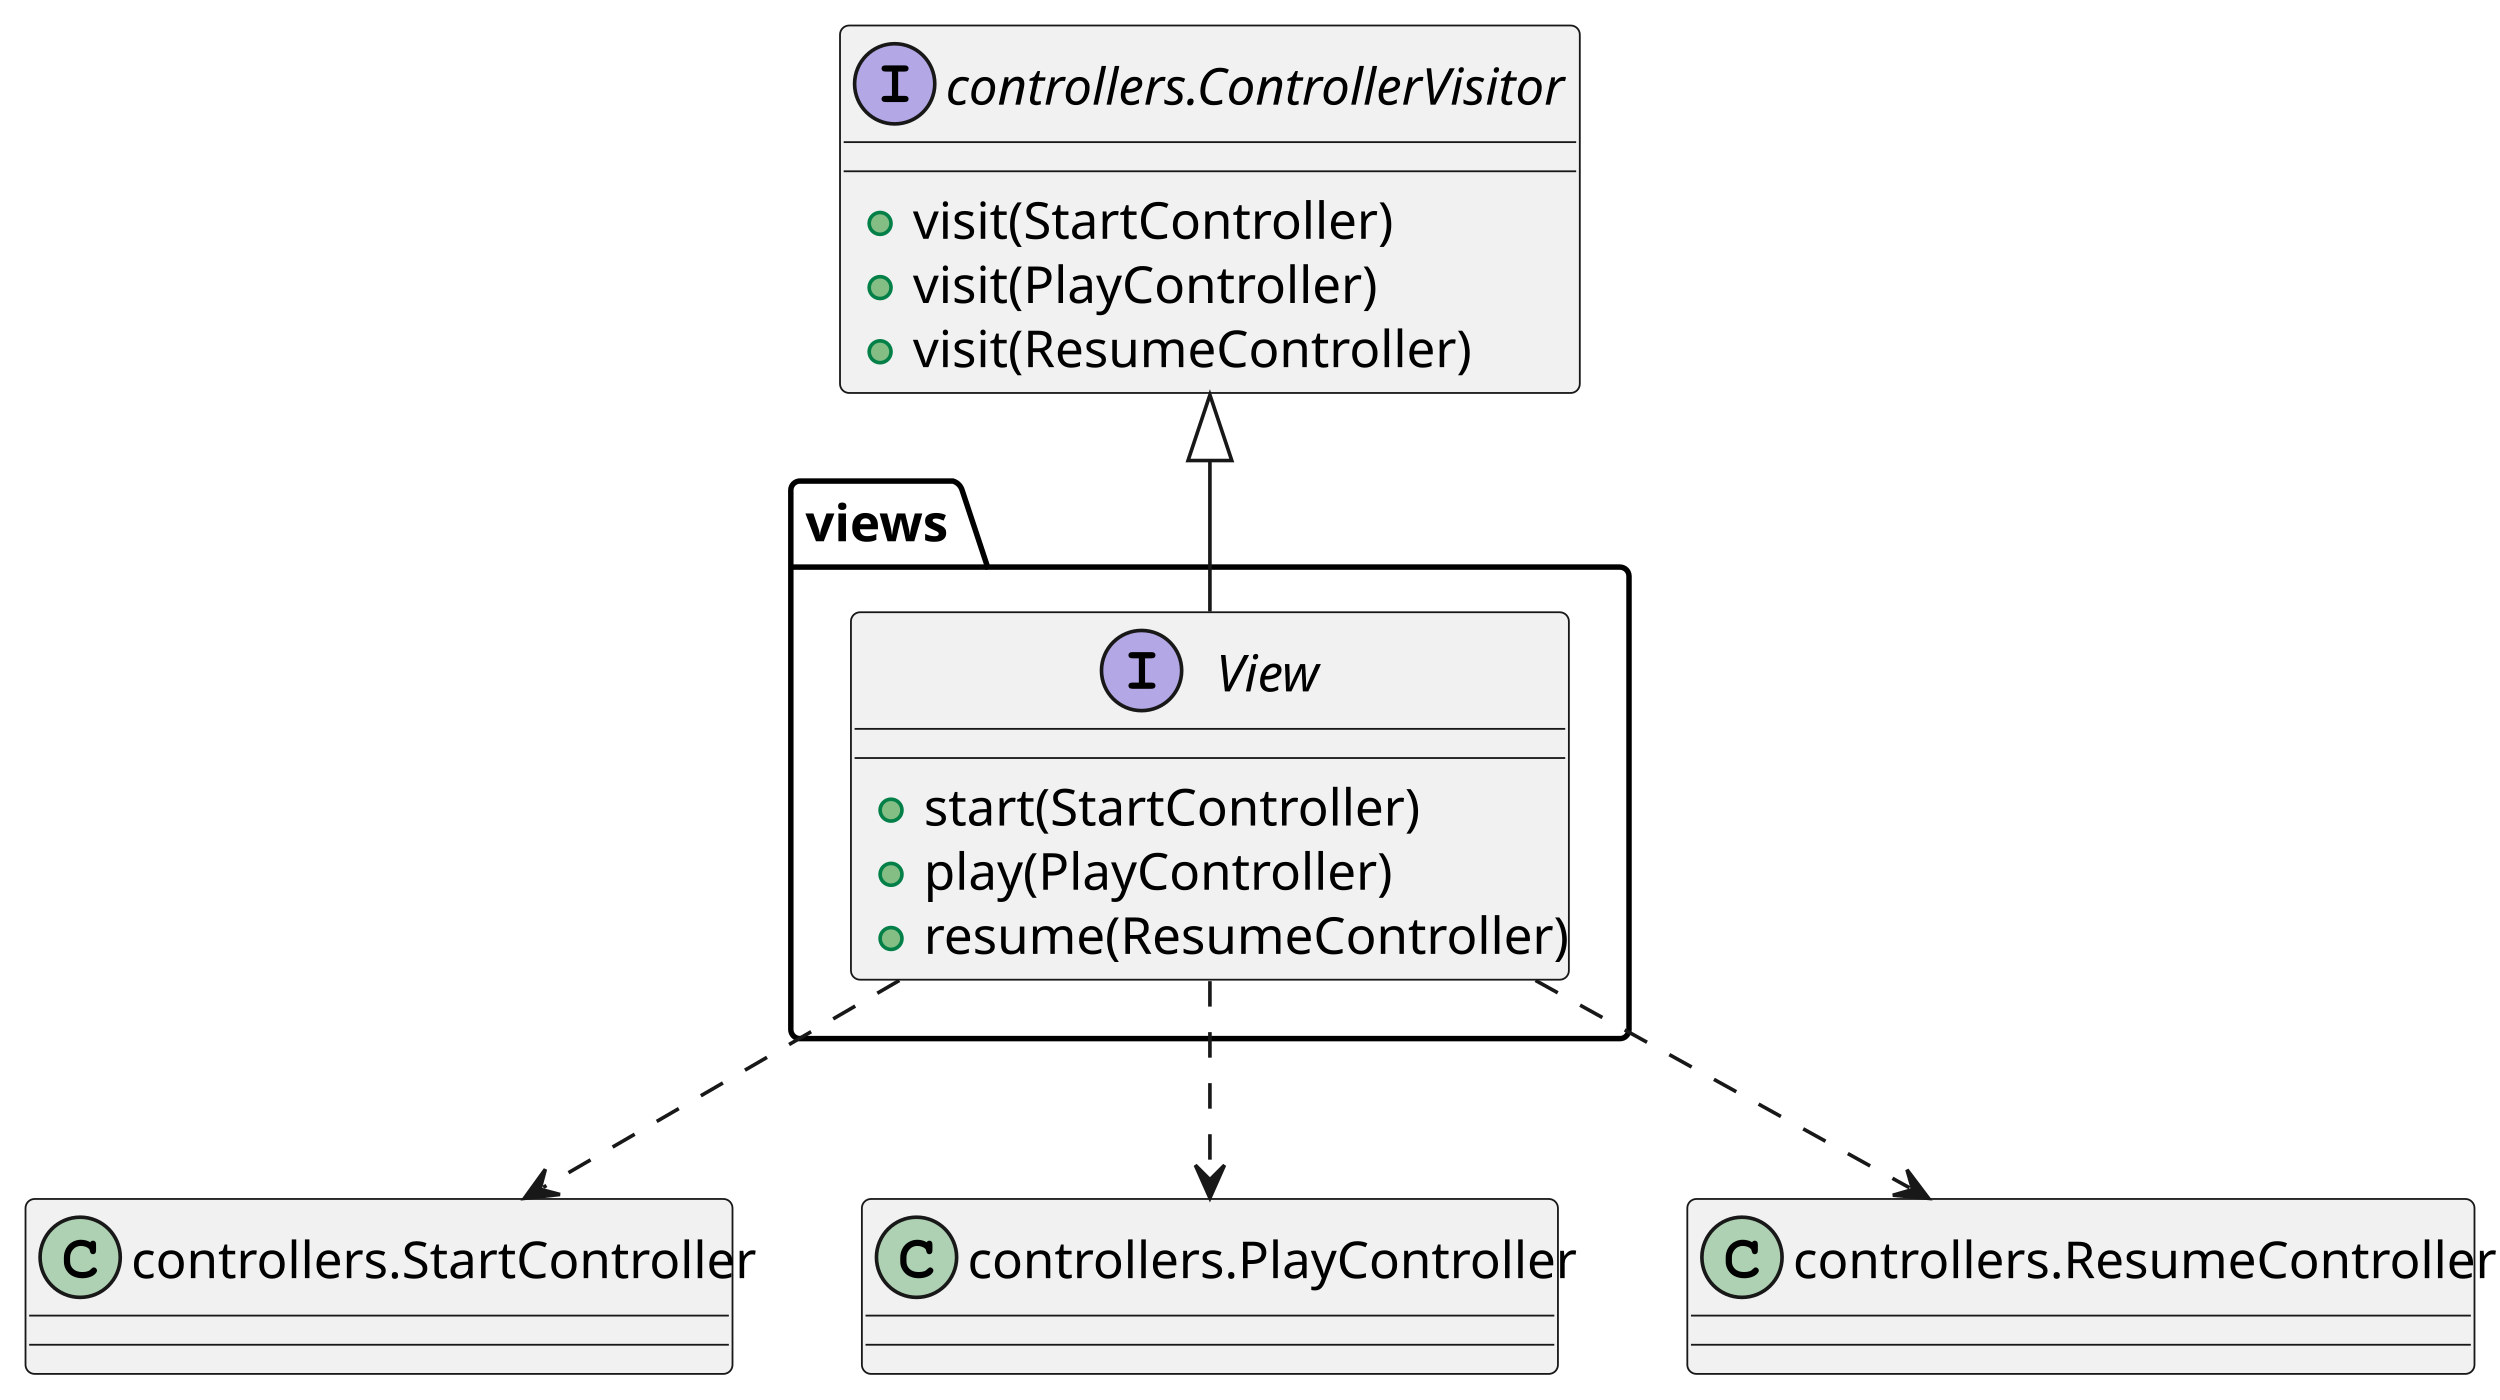
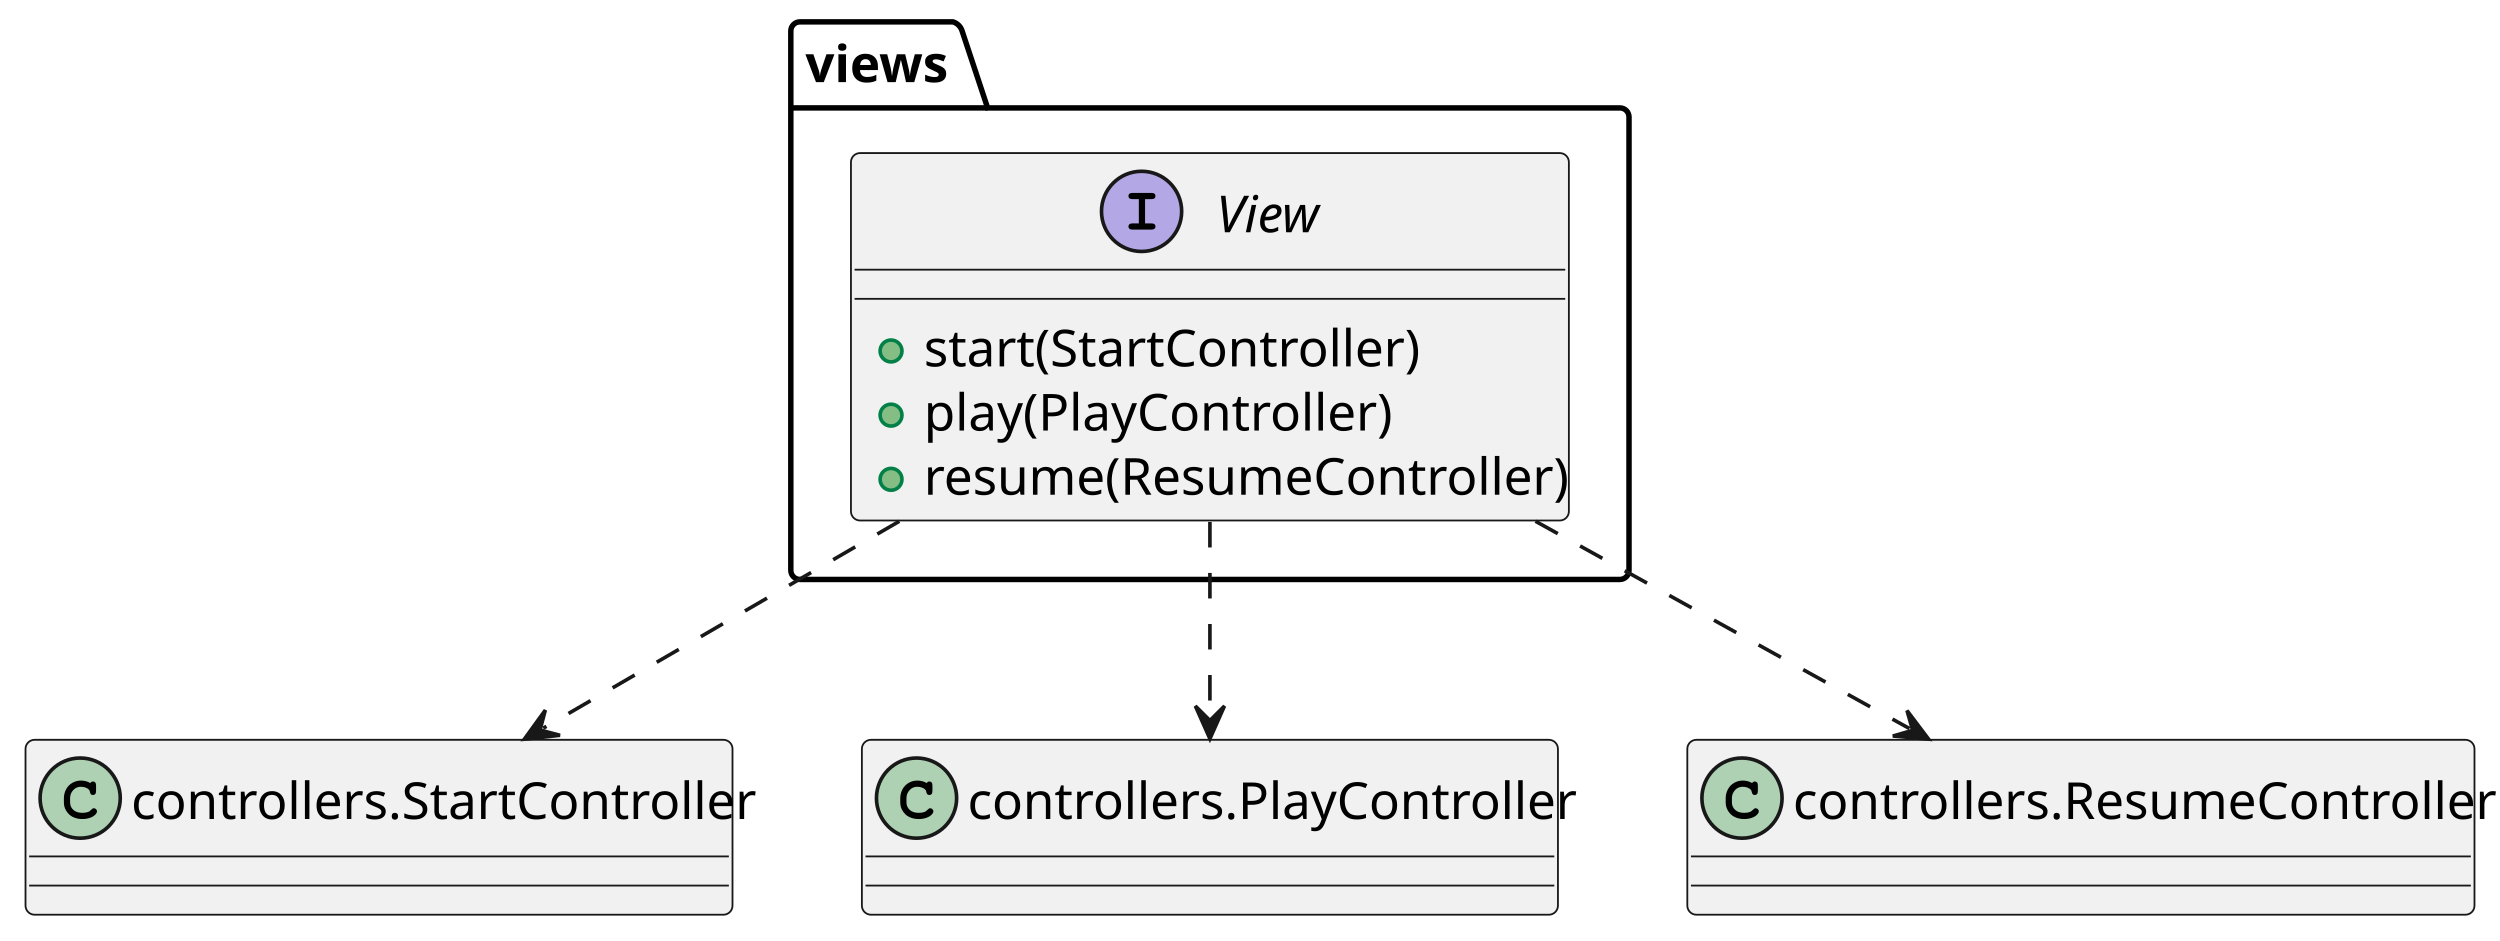
- <svg xmlns="http://www.w3.org/2000/svg" contentStyleType="text/css" height="384px" preserveAspectRatio="none" style="width:686px;height:384px;background:#FFFFFF;" version="1.1" viewBox="0 0 686 384" width="686px" zoomAndPan="magnify">
+ <svg xmlns="http://www.w3.org/2000/svg" contentStyleType="text/css" height="258px" preserveAspectRatio="none" style="width:686px;height:258px;background:#FFFFFF;" version="1.1" viewBox="0 0 686 258" width="686px" zoomAndPan="magnify">
  <defs />
  <g>
    <g id="cluster_views">
-       <path d="M219.5,132 L261.5,132 A3.75,3.75 0 0 1 264,134.5 L271,155.609 L444.5,155.609 A2.5,2.5 0 0 1 447,158.109 L447,282.5 A2.5,2.5 0 0 1 444.5,285 L219.5,285 A2.5,2.5 0 0 1 217,282.5 L217,134.5 A2.5,2.5 0 0 1 219.5,132 " fill="none" style="stroke:#000000;stroke-width:1.5;" />
-       <line style="stroke:#000000;stroke-width:1.5;" x1="217" x2="271" y1="155.609" y2="155.609" />
-       <text fill="#000000" font-family="sans-serif" font-size="14" font-weight="bold" lengthAdjust="spacing" textLength="41" x="221" y="148.533">views</text>
+       <path d="M219.5,6 L261.5,6 A3.75,3.75 0 0 1 264,8.5 L271,29.609 L444.5,29.609 A2.5,2.5 0 0 1 447,32.109 L447,156.5 A2.5,2.5 0 0 1 444.5,159 L219.5,159 A2.5,2.5 0 0 1 217,156.5 L217,8.5 A2.5,2.5 0 0 1 219.5,6 " fill="none" style="stroke:#000000;stroke-width:1.5;" />
+       <line style="stroke:#000000;stroke-width:1.5;" x1="217" x2="271" y1="29.609" y2="29.609" />
+       <text fill="#000000" font-family="sans-serif" font-size="14" font-weight="bold" lengthAdjust="spacing" textLength="41" x="221" y="22.533">views</text>
    </g>
    <g id="elem_View">
-       <rect codeLine="3" fill="#F1F1F1" height="100.828" id="View" rx="2.5" ry="2.5" style="stroke:#181818;stroke-width:0.5;" width="197" x="233.5" y="168" />
-       <ellipse cx="313.25" cy="184" fill="#B4A7E5" rx="11" ry="11" style="stroke:#181818;stroke-width:1.0;" />
-       <path d="M314.203,180.641 L314.203,187.297 L315.922,187.297 Q316.531,187.297 316.797,187.531 Q317.062,187.766 317.062,188.156 Q317.062,188.531 316.797,188.766 Q316.531,189 315.922,189 L310.781,189 Q310.172,189 309.906,188.766 Q309.641,188.531 309.641,188.141 Q309.641,187.766 309.906,187.531 Q310.172,187.297 310.781,187.297 L312.5,187.297 L312.5,180.641 L310.781,180.641 Q310.172,180.641 309.906,180.406 Q309.641,180.172 309.641,179.781 Q309.641,179.406 309.906,179.172 Q310.172,178.938 310.781,178.938 L315.922,178.938 Q316.531,178.938 316.797,179.172 Q317.062,179.406 317.062,179.781 Q317.062,180.172 316.797,180.406 Q316.531,180.641 315.922,180.641 L314.203,180.641 Z " fill="#000000" />
-       <text fill="#000000" font-family="sans-serif" font-size="14" font-style="italic" lengthAdjust="spacing" textLength="29" x="333.75" y="189.728">View</text>
-       <line style="stroke:#181818;stroke-width:0.5;" x1="234.5" x2="429.5" y1="200" y2="200" />
-       <line style="stroke:#181818;stroke-width:0.5;" x1="234.5" x2="429.5" y1="208" y2="208" />
-       <ellipse cx="244.5" cy="222.305" fill="#84BE84" rx="3" ry="3" style="stroke:#038048;stroke-width:1.0;" />
-       <text fill="#000000" font-family="sans-serif" font-size="14" lengthAdjust="spacing" textLength="130" x="253.5" y="226.533">start(StartController)</text>
-       <ellipse cx="244.5" cy="239.914" fill="#84BE84" rx="3" ry="3" style="stroke:#038048;stroke-width:1.0;" />
-       <text fill="#000000" font-family="sans-serif" font-size="14" lengthAdjust="spacing" textLength="125" x="253.5" y="244.143">play(PlayController)</text>
-       <ellipse cx="244.5" cy="257.523" fill="#84BE84" rx="3" ry="3" style="stroke:#038048;stroke-width:1.0;" />
-       <text fill="#000000" font-family="sans-serif" font-size="14" lengthAdjust="spacing" textLength="171" x="253.5" y="261.752">resume(ResumeController)</text>
+       <rect codeLine="3" fill="#F1F1F1" height="100.828" id="View" rx="2.5" ry="2.5" style="stroke:#181818;stroke-width:0.5;" width="197" x="233.5" y="42" />
+       <ellipse cx="313.25" cy="58" fill="#B4A7E5" rx="11" ry="11" style="stroke:#181818;stroke-width:1.0;" />
+       <path d="M314.203,54.641 L314.203,61.297 L315.922,61.297 Q316.531,61.297 316.797,61.531 Q317.062,61.766 317.062,62.156 Q317.062,62.531 316.797,62.766 Q316.531,63 315.922,63 L310.781,63 Q310.172,63 309.906,62.766 Q309.641,62.531 309.641,62.141 Q309.641,61.766 309.906,61.531 Q310.172,61.297 310.781,61.297 L312.5,61.297 L312.5,54.641 L310.781,54.641 Q310.172,54.641 309.906,54.406 Q309.641,54.172 309.641,53.781 Q309.641,53.406 309.906,53.172 Q310.172,52.938 310.781,52.938 L315.922,52.938 Q316.531,52.938 316.797,53.172 Q317.062,53.406 317.062,53.781 Q317.062,54.172 316.797,54.406 Q316.531,54.641 315.922,54.641 L314.203,54.641 Z " fill="#000000" />
+       <text fill="#000000" font-family="sans-serif" font-size="14" font-style="italic" lengthAdjust="spacing" textLength="29" x="333.75" y="63.728">View</text>
+       <line style="stroke:#181818;stroke-width:0.5;" x1="234.5" x2="429.5" y1="74" y2="74" />
+       <line style="stroke:#181818;stroke-width:0.5;" x1="234.5" x2="429.5" y1="82" y2="82" />
+       <ellipse cx="244.5" cy="96.305" fill="#84BE84" rx="3" ry="3" style="stroke:#038048;stroke-width:1.0;" />
+       <text fill="#000000" font-family="sans-serif" font-size="14" lengthAdjust="spacing" textLength="130" x="253.5" y="100.533">start(StartController)</text>
+       <ellipse cx="244.5" cy="113.914" fill="#84BE84" rx="3" ry="3" style="stroke:#038048;stroke-width:1.0;" />
+       <text fill="#000000" font-family="sans-serif" font-size="14" lengthAdjust="spacing" textLength="125" x="253.5" y="118.143">play(PlayController)</text>
+       <ellipse cx="244.5" cy="131.523" fill="#84BE84" rx="3" ry="3" style="stroke:#038048;stroke-width:1.0;" />
+       <text fill="#000000" font-family="sans-serif" font-size="14" lengthAdjust="spacing" textLength="171" x="253.5" y="135.752">resume(ResumeController)</text>
    </g>
    <g id="elem_StartController">
-       <rect codeLine="4" fill="#F1F1F1" height="48" id="StartController" rx="2.5" ry="2.5" style="stroke:#181818;stroke-width:0.5;" width="194" x="7" y="329" />
-       <ellipse cx="22" cy="345" fill="#ADD1B2" rx="11" ry="11" style="stroke:#181818;stroke-width:1.0;" />
-       <path d="M24.766,340.875 Q24.922,340.656 25.109,340.547 Q25.297,340.438 25.516,340.438 Q25.891,340.438 26.125,340.703 Q26.359,340.953 26.359,341.562 L26.359,343.016 Q26.359,343.625 26.125,343.891 Q25.891,344.156 25.516,344.156 Q25.172,344.156 24.969,343.953 Q24.766,343.766 24.656,343.25 Q24.609,342.891 24.422,342.703 Q24.094,342.328 23.484,342.109 Q22.875,341.891 22.25,341.891 Q21.484,341.891 20.844,342.219 Q20.219,342.547 19.719,343.297 Q19.234,344.047 19.234,345.078 L19.234,346.172 Q19.234,347.406 20.125,348.234 Q21.016,349.047 22.609,349.047 Q23.547,349.047 24.203,348.797 Q24.594,348.641 25.016,348.203 Q25.281,347.938 25.422,347.859 Q25.578,347.781 25.781,347.781 Q26.109,347.781 26.359,348.047 Q26.625,348.297 26.625,348.641 Q26.625,348.984 26.281,349.391 Q25.781,349.969 24.984,350.297 Q23.906,350.75 22.609,350.75 Q21.094,350.75 19.891,350.125 Q18.906,349.625 18.219,348.562 Q17.531,347.484 17.531,346.203 L17.531,345.047 Q17.531,343.719 18.141,342.578 Q18.766,341.422 19.859,340.812 Q20.953,340.188 22.188,340.188 Q22.922,340.188 23.562,340.359 Q24.219,340.516 24.766,340.875 Z " fill="#000000" />
-       <text fill="#000000" font-family="sans-serif" font-size="14" lengthAdjust="spacing" textLength="162" x="36" y="350.728">controllers.StartController</text>
-       <line style="stroke:#181818;stroke-width:0.5;" x1="8" x2="200" y1="361" y2="361" />
-       <line style="stroke:#181818;stroke-width:0.5;" x1="8" x2="200" y1="369" y2="369" />
+       <rect codeLine="4" fill="#F1F1F1" height="48" id="StartController" rx="2.5" ry="2.5" style="stroke:#181818;stroke-width:0.5;" width="194" x="7" y="203" />
+       <ellipse cx="22" cy="219" fill="#ADD1B2" rx="11" ry="11" style="stroke:#181818;stroke-width:1.0;" />
+       <path d="M24.766,214.875 Q24.922,214.656 25.109,214.547 Q25.297,214.438 25.516,214.438 Q25.891,214.438 26.125,214.703 Q26.359,214.953 26.359,215.562 L26.359,217.016 Q26.359,217.625 26.125,217.891 Q25.891,218.156 25.516,218.156 Q25.172,218.156 24.969,217.953 Q24.766,217.766 24.656,217.25 Q24.609,216.891 24.422,216.703 Q24.094,216.328 23.484,216.109 Q22.875,215.891 22.25,215.891 Q21.484,215.891 20.844,216.219 Q20.219,216.547 19.719,217.297 Q19.234,218.047 19.234,219.078 L19.234,220.172 Q19.234,221.406 20.125,222.234 Q21.016,223.047 22.609,223.047 Q23.547,223.047 24.203,222.797 Q24.594,222.641 25.016,222.203 Q25.281,221.938 25.422,221.859 Q25.578,221.781 25.781,221.781 Q26.109,221.781 26.359,222.047 Q26.625,222.297 26.625,222.641 Q26.625,222.984 26.281,223.391 Q25.781,223.969 24.984,224.297 Q23.906,224.75 22.609,224.75 Q21.094,224.75 19.891,224.125 Q18.906,223.625 18.219,222.562 Q17.531,221.484 17.531,220.203 L17.531,219.047 Q17.531,217.719 18.141,216.578 Q18.766,215.422 19.859,214.812 Q20.953,214.188 22.188,214.188 Q22.922,214.188 23.562,214.359 Q24.219,214.516 24.766,214.875 Z " fill="#000000" />
+       <text fill="#000000" font-family="sans-serif" font-size="14" lengthAdjust="spacing" textLength="162" x="36" y="224.728">controllers.StartController</text>
+       <line style="stroke:#181818;stroke-width:0.5;" x1="8" x2="200" y1="235" y2="235" />
+       <line style="stroke:#181818;stroke-width:0.5;" x1="8" x2="200" y1="243" y2="243" />
    </g>
    <g id="elem_PlayController">
-       <rect codeLine="5" fill="#F1F1F1" height="48" id="PlayController" rx="2.5" ry="2.5" style="stroke:#181818;stroke-width:0.5;" width="191" x="236.5" y="329" />
-       <ellipse cx="251.5" cy="345" fill="#ADD1B2" rx="11" ry="11" style="stroke:#181818;stroke-width:1.0;" />
-       <path d="M254.266,340.875 Q254.422,340.656 254.609,340.547 Q254.797,340.438 255.016,340.438 Q255.391,340.438 255.625,340.703 Q255.859,340.953 255.859,341.562 L255.859,343.016 Q255.859,343.625 255.625,343.891 Q255.391,344.156 255.016,344.156 Q254.672,344.156 254.469,343.953 Q254.266,343.766 254.156,343.25 Q254.109,342.891 253.922,342.703 Q253.594,342.328 252.984,342.109 Q252.375,341.891 251.75,341.891 Q250.984,341.891 250.344,342.219 Q249.719,342.547 249.219,343.297 Q248.734,344.047 248.734,345.078 L248.734,346.172 Q248.734,347.406 249.625,348.234 Q250.516,349.047 252.109,349.047 Q253.047,349.047 253.703,348.797 Q254.094,348.641 254.516,348.203 Q254.781,347.938 254.922,347.859 Q255.078,347.781 255.281,347.781 Q255.609,347.781 255.859,348.047 Q256.125,348.297 256.125,348.641 Q256.125,348.984 255.781,349.391 Q255.281,349.969 254.484,350.297 Q253.406,350.75 252.109,350.75 Q250.594,350.75 249.391,350.125 Q248.406,349.625 247.719,348.562 Q247.031,347.484 247.031,346.203 L247.031,345.047 Q247.031,343.719 247.641,342.578 Q248.266,341.422 249.359,340.812 Q250.453,340.188 251.688,340.188 Q252.422,340.188 253.062,340.359 Q253.719,340.516 254.266,340.875 Z " fill="#000000" />
-       <text fill="#000000" font-family="sans-serif" font-size="14" lengthAdjust="spacing" textLength="159" x="265.5" y="350.728">controllers.PlayController</text>
-       <line style="stroke:#181818;stroke-width:0.5;" x1="237.5" x2="426.5" y1="361" y2="361" />
-       <line style="stroke:#181818;stroke-width:0.5;" x1="237.5" x2="426.5" y1="369" y2="369" />
+       <rect codeLine="5" fill="#F1F1F1" height="48" id="PlayController" rx="2.5" ry="2.5" style="stroke:#181818;stroke-width:0.5;" width="191" x="236.5" y="203" />
+       <ellipse cx="251.5" cy="219" fill="#ADD1B2" rx="11" ry="11" style="stroke:#181818;stroke-width:1.0;" />
+       <path d="M254.266,214.875 Q254.422,214.656 254.609,214.547 Q254.797,214.438 255.016,214.438 Q255.391,214.438 255.625,214.703 Q255.859,214.953 255.859,215.562 L255.859,217.016 Q255.859,217.625 255.625,217.891 Q255.391,218.156 255.016,218.156 Q254.672,218.156 254.469,217.953 Q254.266,217.766 254.156,217.25 Q254.109,216.891 253.922,216.703 Q253.594,216.328 252.984,216.109 Q252.375,215.891 251.75,215.891 Q250.984,215.891 250.344,216.219 Q249.719,216.547 249.219,217.297 Q248.734,218.047 248.734,219.078 L248.734,220.172 Q248.734,221.406 249.625,222.234 Q250.516,223.047 252.109,223.047 Q253.047,223.047 253.703,222.797 Q254.094,222.641 254.516,222.203 Q254.781,221.938 254.922,221.859 Q255.078,221.781 255.281,221.781 Q255.609,221.781 255.859,222.047 Q256.125,222.297 256.125,222.641 Q256.125,222.984 255.781,223.391 Q255.281,223.969 254.484,224.297 Q253.406,224.75 252.109,224.75 Q250.594,224.75 249.391,224.125 Q248.406,223.625 247.719,222.562 Q247.031,221.484 247.031,220.203 L247.031,219.047 Q247.031,217.719 247.641,216.578 Q248.266,215.422 249.359,214.812 Q250.453,214.188 251.688,214.188 Q252.422,214.188 253.062,214.359 Q253.719,214.516 254.266,214.875 Z " fill="#000000" />
+       <text fill="#000000" font-family="sans-serif" font-size="14" lengthAdjust="spacing" textLength="159" x="265.5" y="224.728">controllers.PlayController</text>
+       <line style="stroke:#181818;stroke-width:0.5;" x1="237.5" x2="426.5" y1="235" y2="235" />
+       <line style="stroke:#181818;stroke-width:0.5;" x1="237.5" x2="426.5" y1="243" y2="243" />
    </g>
    <g id="elem_ResumeController">
-       <rect codeLine="6" fill="#F1F1F1" height="48" id="ResumeController" rx="2.5" ry="2.5" style="stroke:#181818;stroke-width:0.5;" width="216" x="463" y="329" />
-       <ellipse cx="478" cy="345" fill="#ADD1B2" rx="11" ry="11" style="stroke:#181818;stroke-width:1.0;" />
-       <path d="M480.766,340.875 Q480.922,340.656 481.109,340.547 Q481.297,340.438 481.516,340.438 Q481.891,340.438 482.125,340.703 Q482.359,340.953 482.359,341.562 L482.359,343.016 Q482.359,343.625 482.125,343.891 Q481.891,344.156 481.516,344.156 Q481.172,344.156 480.969,343.953 Q480.766,343.766 480.656,343.25 Q480.609,342.891 480.422,342.703 Q480.094,342.328 479.484,342.109 Q478.875,341.891 478.25,341.891 Q477.484,341.891 476.844,342.219 Q476.219,342.547 475.719,343.297 Q475.234,344.047 475.234,345.078 L475.234,346.172 Q475.234,347.406 476.125,348.234 Q477.016,349.047 478.609,349.047 Q479.547,349.047 480.203,348.797 Q480.594,348.641 481.016,348.203 Q481.281,347.938 481.422,347.859 Q481.578,347.781 481.781,347.781 Q482.109,347.781 482.359,348.047 Q482.625,348.297 482.625,348.641 Q482.625,348.984 482.281,349.391 Q481.781,349.969 480.984,350.297 Q479.906,350.75 478.609,350.75 Q477.094,350.75 475.891,350.125 Q474.906,349.625 474.219,348.562 Q473.531,347.484 473.531,346.203 L473.531,345.047 Q473.531,343.719 474.141,342.578 Q474.766,341.422 475.859,340.812 Q476.953,340.188 478.188,340.188 Q478.922,340.188 479.562,340.359 Q480.219,340.516 480.766,340.875 Z " fill="#000000" />
-       <text fill="#000000" font-family="sans-serif" font-size="14" lengthAdjust="spacing" textLength="184" x="492" y="350.728">controllers.ResumeController</text>
-       <line style="stroke:#181818;stroke-width:0.5;" x1="464" x2="678" y1="361" y2="361" />
-       <line style="stroke:#181818;stroke-width:0.5;" x1="464" x2="678" y1="369" y2="369" />
-     </g>
-     <g id="elem_ControllerVisitor">
-       <rect codeLine="7" fill="#F1F1F1" height="100.828" id="ControllerVisitor" rx="2.5" ry="2.5" style="stroke:#181818;stroke-width:0.5;" width="203" x="230.5" y="7" />
-       <ellipse cx="245.5" cy="23" fill="#B4A7E5" rx="11" ry="11" style="stroke:#181818;stroke-width:1.0;" />
-       <path d="M246.453,19.641 L246.453,26.297 L248.172,26.297 Q248.781,26.297 249.047,26.531 Q249.312,26.766 249.312,27.156 Q249.312,27.531 249.047,27.766 Q248.781,28 248.172,28 L243.031,28 Q242.422,28 242.156,27.766 Q241.891,27.531 241.891,27.141 Q241.891,26.766 242.156,26.531 Q242.422,26.297 243.031,26.297 L244.75,26.297 L244.75,19.641 L243.031,19.641 Q242.422,19.641 242.156,19.406 Q241.891,19.172 241.891,18.781 Q241.891,18.406 242.156,18.172 Q242.422,17.938 243.031,17.938 L248.172,17.938 Q248.781,17.938 249.047,18.172 Q249.312,18.406 249.312,18.781 Q249.312,19.172 249.047,19.406 Q248.781,19.641 248.172,19.641 L246.453,19.641 Z " fill="#000000" />
-       <text fill="#000000" font-family="sans-serif" font-size="14" font-style="italic" lengthAdjust="spacing" textLength="171" x="259.5" y="28.729">controllers.ControllerVisitor</text>
-       <line style="stroke:#181818;stroke-width:0.5;" x1="231.5" x2="432.5" y1="39" y2="39" />
-       <line style="stroke:#181818;stroke-width:0.5;" x1="231.5" x2="432.5" y1="47" y2="47" />
-       <ellipse cx="241.5" cy="61.305" fill="#84BE84" rx="3" ry="3" style="stroke:#038048;stroke-width:1.0;" />
-       <text fill="#000000" font-family="sans-serif" font-size="14" lengthAdjust="spacing" textLength="126" x="250.5" y="65.533">visit(StartController)</text>
-       <ellipse cx="241.5" cy="78.914" fill="#84BE84" rx="3" ry="3" style="stroke:#038048;stroke-width:1.0;" />
-       <text fill="#000000" font-family="sans-serif" font-size="14" lengthAdjust="spacing" textLength="123" x="250.5" y="83.143">visit(PlayController)</text>
-       <ellipse cx="241.5" cy="96.523" fill="#84BE84" rx="3" ry="3" style="stroke:#038048;stroke-width:1.0;" />
-       <text fill="#000000" font-family="sans-serif" font-size="14" lengthAdjust="spacing" textLength="148" x="250.5" y="100.752">visit(ResumeController)</text>
+       <rect codeLine="6" fill="#F1F1F1" height="48" id="ResumeController" rx="2.5" ry="2.5" style="stroke:#181818;stroke-width:0.5;" width="216" x="463" y="203" />
+       <ellipse cx="478" cy="219" fill="#ADD1B2" rx="11" ry="11" style="stroke:#181818;stroke-width:1.0;" />
+       <path d="M480.766,214.875 Q480.922,214.656 481.109,214.547 Q481.297,214.438 481.516,214.438 Q481.891,214.438 482.125,214.703 Q482.359,214.953 482.359,215.562 L482.359,217.016 Q482.359,217.625 482.125,217.891 Q481.891,218.156 481.516,218.156 Q481.172,218.156 480.969,217.953 Q480.766,217.766 480.656,217.25 Q480.609,216.891 480.422,216.703 Q480.094,216.328 479.484,216.109 Q478.875,215.891 478.25,215.891 Q477.484,215.891 476.844,216.219 Q476.219,216.547 475.719,217.297 Q475.234,218.047 475.234,219.078 L475.234,220.172 Q475.234,221.406 476.125,222.234 Q477.016,223.047 478.609,223.047 Q479.547,223.047 480.203,222.797 Q480.594,222.641 481.016,222.203 Q481.281,221.938 481.422,221.859 Q481.578,221.781 481.781,221.781 Q482.109,221.781 482.359,222.047 Q482.625,222.297 482.625,222.641 Q482.625,222.984 482.281,223.391 Q481.781,223.969 480.984,224.297 Q479.906,224.75 478.609,224.75 Q477.094,224.75 475.891,224.125 Q474.906,223.625 474.219,222.562 Q473.531,221.484 473.531,220.203 L473.531,219.047 Q473.531,217.719 474.141,216.578 Q474.766,215.422 475.859,214.812 Q476.953,214.188 478.188,214.188 Q478.922,214.188 479.562,214.359 Q480.219,214.516 480.766,214.875 Z " fill="#000000" />
+       <text fill="#000000" font-family="sans-serif" font-size="14" lengthAdjust="spacing" textLength="184" x="492" y="224.728">controllers.ResumeController</text>
+       <line style="stroke:#181818;stroke-width:0.5;" x1="464" x2="678" y1="235" y2="235" />
+       <line style="stroke:#181818;stroke-width:0.5;" x1="464" x2="678" y1="243" y2="243" />
    </g>
    <g id="link_View_StartController">
-       <path codeLine="17" d="M246.78,269.03 C211.49,289.53 177.447,309.315 149.058,325.815 " fill="none" id="View-to-StartController" style="stroke:#181818;stroke-width:1.0;stroke-dasharray:7.0,7.0;" />
-       <polygon fill="#181818" points="143.87,328.83,153.661,327.766,148.193,326.318,149.641,320.849,143.87,328.83" style="stroke:#181818;stroke-width:1.0;" />
+       <path codeLine="12" d="M246.78,143.03 C211.49,163.53 177.447,183.315 149.058,199.815 " fill="none" id="View-to-StartController" style="stroke:#181818;stroke-width:1.0;stroke-dasharray:7.0,7.0;" />
+       <polygon fill="#181818" points="143.87,202.83,153.661,201.766,148.193,200.318,149.641,194.849,143.87,202.83" style="stroke:#181818;stroke-width:1.0;" />
    </g>
    <g id="link_View_PlayController">
-       <path codeLine="18" d="M332,269.22 C332,289.63 332,306.28 332,322.72 " fill="none" id="View-to-PlayController" style="stroke:#181818;stroke-width:1.0;stroke-dasharray:7.0,7.0;" />
-       <polygon fill="#181818" points="332,328.72,336,319.72,332,323.72,328,319.72,332,328.72" style="stroke:#181818;stroke-width:1.0;" />
+       <path codeLine="13" d="M332,143.22 C332,163.63 332,180.28 332,196.72 " fill="none" id="View-to-PlayController" style="stroke:#181818;stroke-width:1.0;stroke-dasharray:7.0,7.0;" />
+       <polygon fill="#181818" points="332,202.72,336,193.72,332,197.72,328,193.72,332,202.72" style="stroke:#181818;stroke-width:1.0;" />
    </g>
    <g id="link_View_ResumeController">
-       <path codeLine="19" d="M421.33,269.03 C458.33,289.53 494.192,309.421 523.962,325.921 " fill="none" id="View-to-ResumeController" style="stroke:#181818;stroke-width:1.0;stroke-dasharray:7.0,7.0;" />
-       <polygon fill="#181818" points="529.21,328.83,523.277,320.969,524.837,326.406,519.399,327.966,529.21,328.83" style="stroke:#181818;stroke-width:1.0;" />
-     </g>
-     <g id="link_ControllerVisitor_View">
-       <path codeLine="21" d="M332,126.37 C332,145.32 332,148.88 332,167.8 " fill="none" id="ControllerVisitor-backto-View" style="stroke:#181818;stroke-width:1.0;" />
-       <polygon fill="none" points="332,108.37,326,126.37,338,126.37,332,108.37" style="stroke:#181818;stroke-width:1.0;" />
+       <path codeLine="14" d="M421.33,143.03 C458.33,163.53 494.192,183.421 523.962,199.921 " fill="none" id="View-to-ResumeController" style="stroke:#181818;stroke-width:1.0;stroke-dasharray:7.0,7.0;" />
+       <polygon fill="#181818" points="529.21,202.83,523.277,194.969,524.837,200.406,519.399,201.966,529.21,202.83" style="stroke:#181818;stroke-width:1.0;" />
    </g>
  </g>
</svg>
